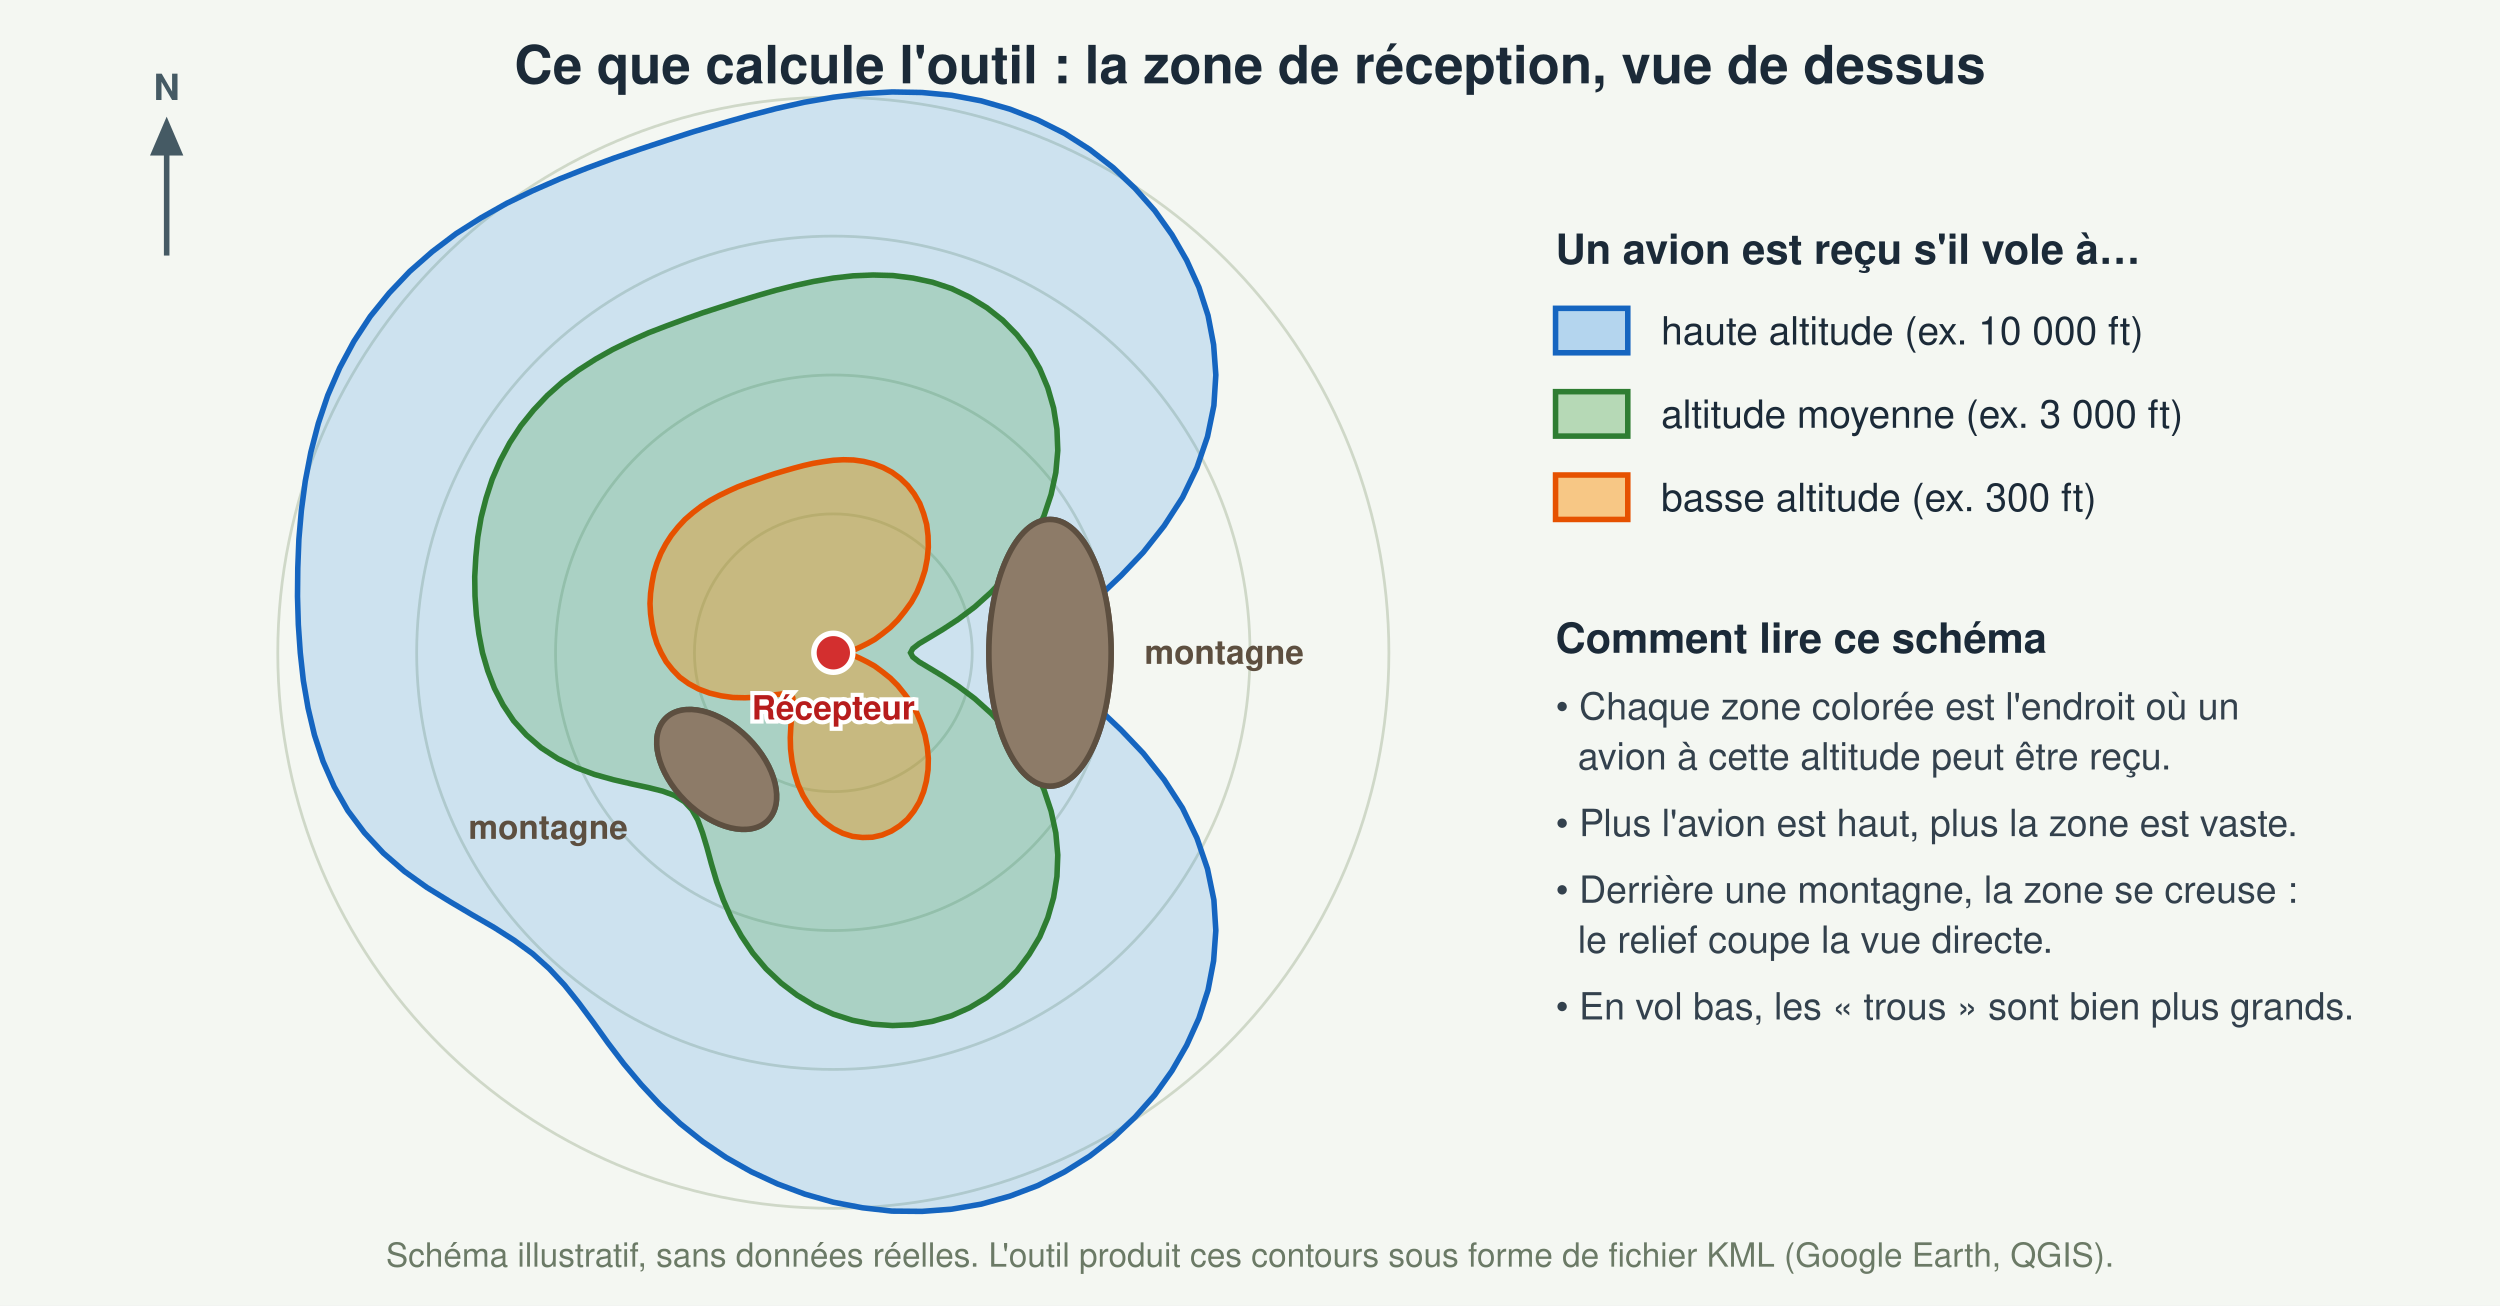
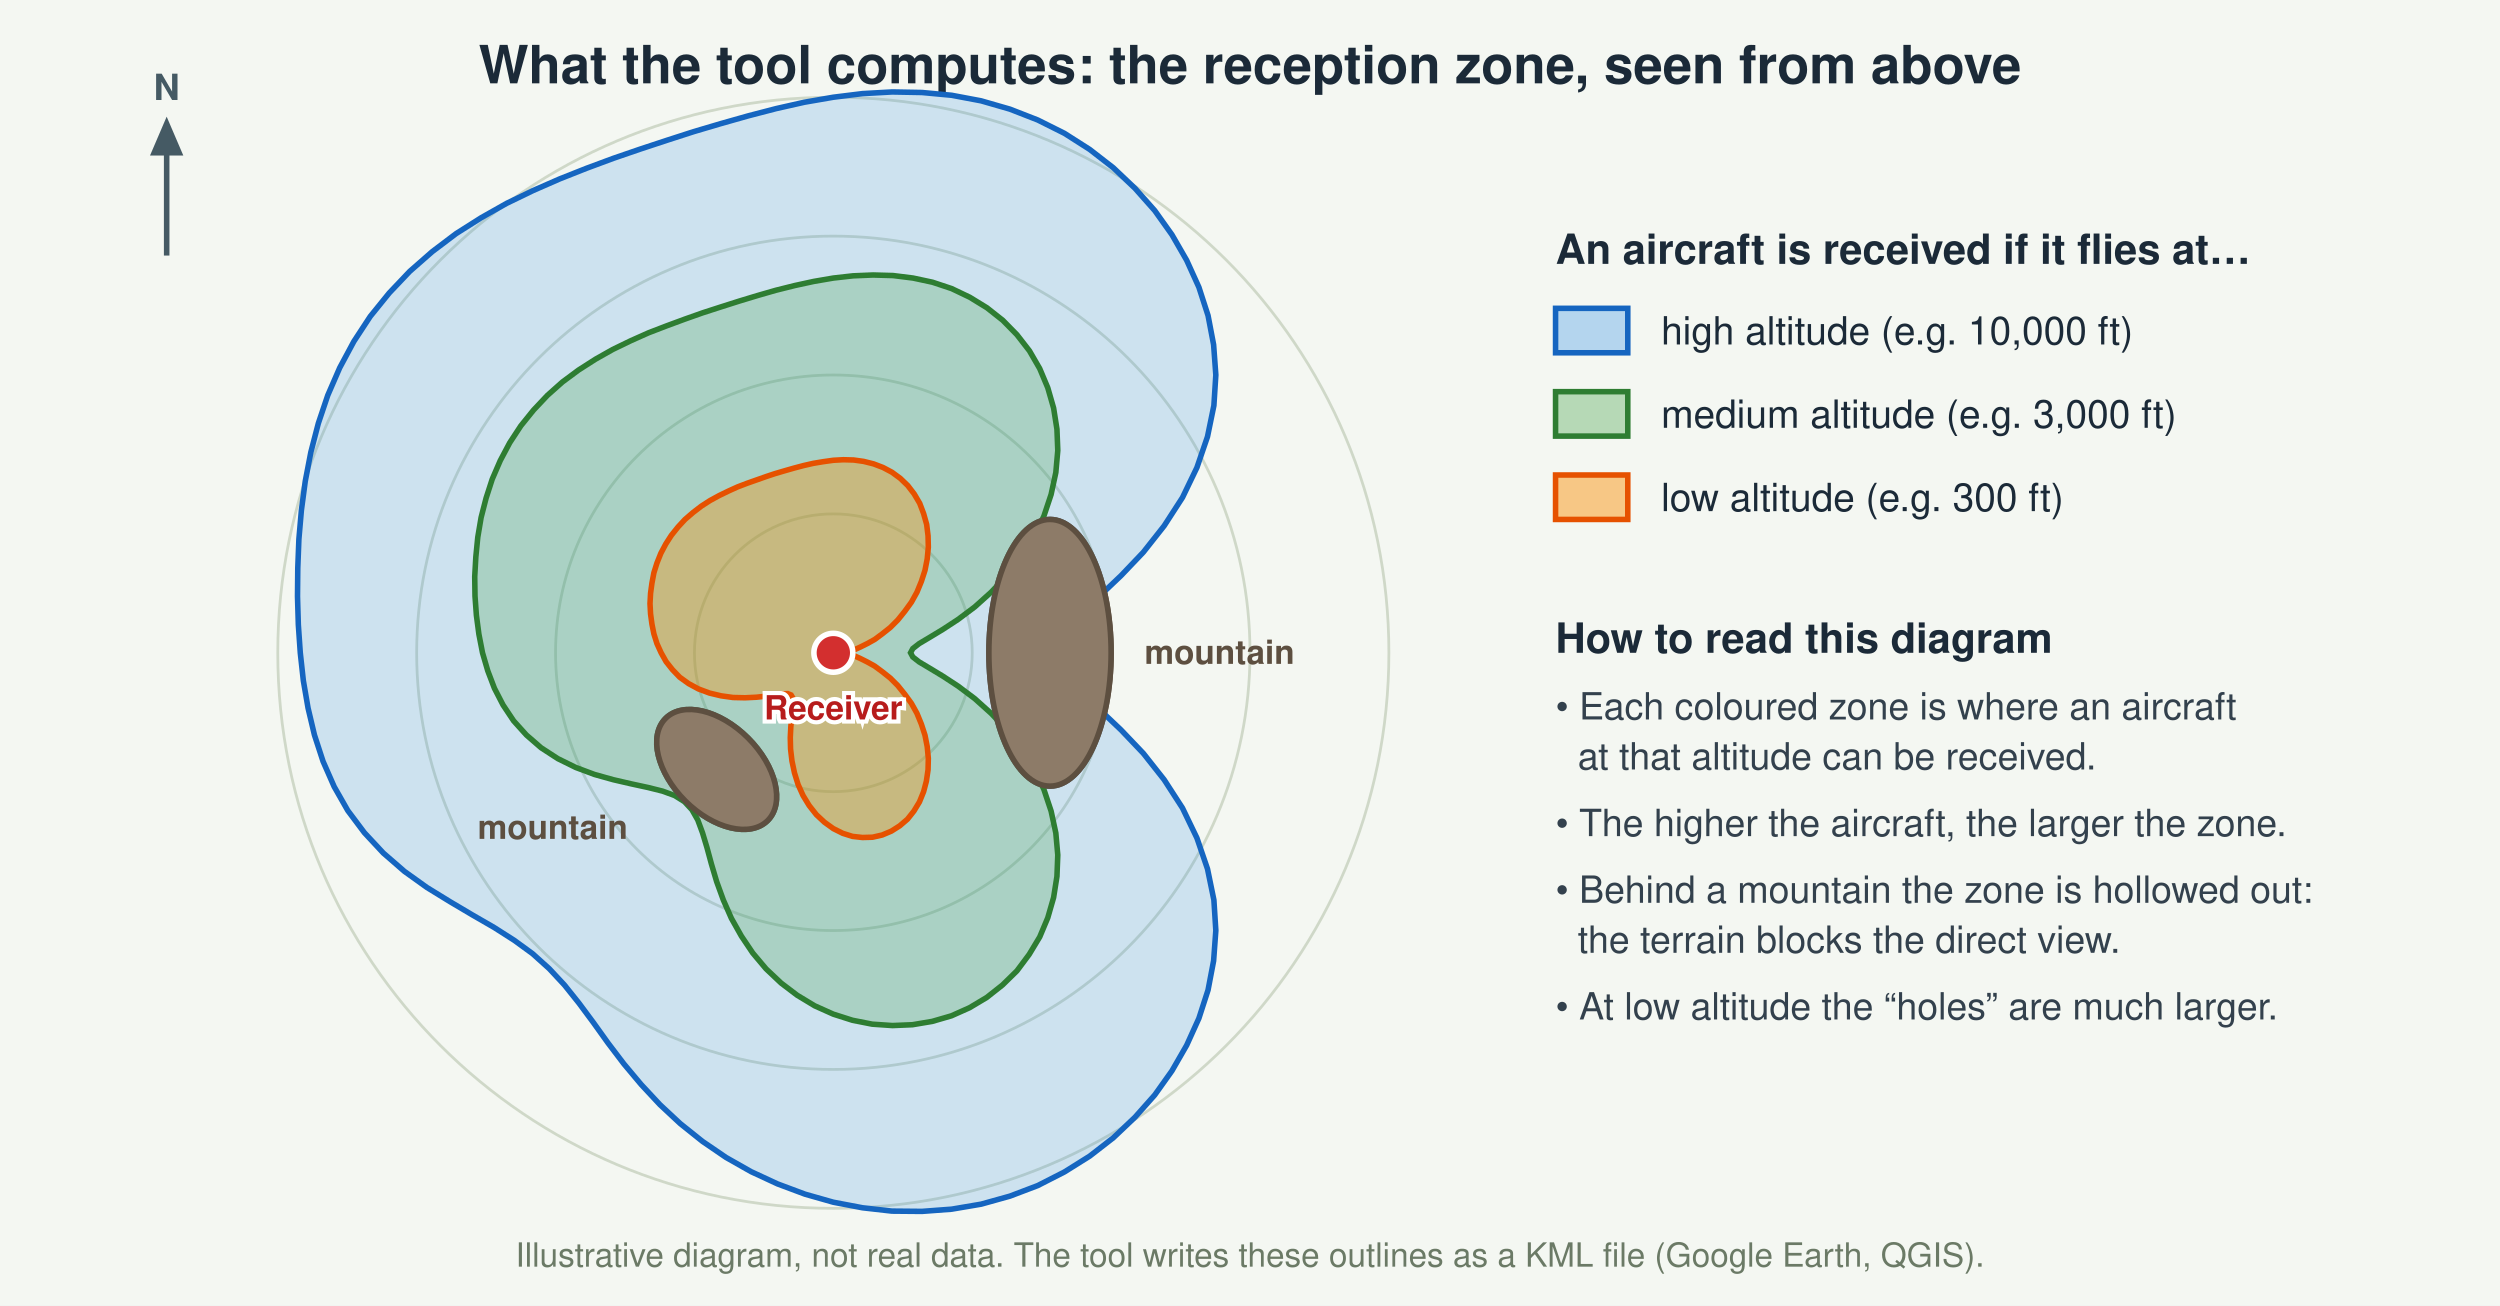
- <svg xmlns="http://www.w3.org/2000/svg" viewBox="0 0 900 470" width="900" height="470" font-family="Helvetica, Arial, sans-serif">
+ <svg xmlns="http://www.w3.org/2000/svg" lang="en" viewBox="0 0 900 470" width="900" height="470" font-family="Helvetica, Arial, sans-serif">
  <rect width="900" height="470" fill="#f4f7f2" />
-   <text x="450.0" y="30" text-anchor="middle" font-size="19" font-weight="bold" fill="#1b2a38">Ce que calcule l'outil : la zone de réception, vue de dessus</text>
+   <text x="450.0" y="30" text-anchor="middle" font-size="19" font-weight="bold" fill="#1b2a38">What the tool computes: the reception zone, seen from above</text>
  <g stroke="#cfd8c8" stroke-width="1" fill="none">
    <circle cx="300" cy="235" r="50" />
    <circle cx="300" cy="235" r="100" />
    <circle cx="300" cy="235" r="150" />
    <circle cx="300" cy="235" r="200" />
  </g>
  <ellipse cx="378" cy="235" rx="22" ry="48" fill="#8d7b68" stroke="#5d4f40" stroke-width="2" />
  <ellipse cx="258" cy="277" rx="16" ry="26" transform="rotate(-45 258 277)" fill="#8d7b68" stroke="#5d4f40" stroke-width="2" />
  <polygon points="300.0,35.0 310.5,33.7 321.2,33.1 331.9,33.3 342.6,34.3 353.2,36.3 363.6,39.3 373.6,43.2 383.2,48.0 392.3,53.8 400.8,60.4 408.6,67.8 415.7,75.8 421.9,84.5 427.2,93.7 431.6,103.4 434.9,113.6 436.9,124.1 437.7,135.0 437.0,146.0 434.7,157.2 430.9,168.3 425.7,179.1 419.1,189.3 411.6,198.8 403.6,207.2 395.7,214.7 388.7,221.0 383.1,226.3 379.5,230.8 378.3,235.0 379.5,239.2 383.1,243.7 388.7,249.0 395.7,255.3 403.6,262.8 411.6,271.2 419.1,280.7 425.7,290.9 430.9,301.7 434.7,312.8 437.0,324.0 437.7,335.0 436.9,345.9 434.9,356.4 431.6,366.6 427.2,376.3 421.9,385.5 415.7,394.2 408.6,402.2 400.8,409.6 392.3,416.2 383.2,421.9 373.6,426.8 363.6,430.6 353.2,433.5 342.6,435.3 331.9,436.1 321.1,436.0 310.5,434.8 300.0,432.8 289.8,429.9 279.9,426.2 270.4,421.8 261.4,416.7 252.9,410.9 244.9,404.5 237.6,397.7 230.8,390.4 224.6,383.0 218.9,375.5 213.6,368.1 208.4,361.1 203.2,354.6 197.7,348.7 191.7,343.3 185.1,338.5 177.9,333.9 170.1,329.4 162.0,324.6 153.7,319.5 145.6,313.7 138.0,307.1 131.2,299.8 125.2,291.8 120.3,283.2 116.3,274.1 113.2,264.6 110.9,254.9 109.2,245.0 108.1,235.0 107.4,224.9 107.1,214.7 107.2,204.5 107.6,194.1 108.5,183.7 109.9,173.2 111.9,162.8 114.6,152.4 118.0,142.3 122.3,132.4 127.4,122.9 133.3,113.9 140.1,105.5 147.5,97.7 155.6,90.6 164.2,84.1 173.2,78.4 182.4,73.2 191.9,68.6 201.5,64.4 211.1,60.6 220.8,57.0 230.4,53.7 240.1,50.5 249.7,47.4 259.5,44.5 269.4,41.7 279.4,39.1 289.6,36.8" fill="#1e88e5" fill-opacity="0.18" stroke="#1565c0" stroke-width="2" />
  <polygon points="300.0,100.1 307.1,99.3 314.3,99.0 321.5,99.2 328.7,100.1 335.7,101.6 342.6,103.9 349.1,107.0 355.3,110.8 361.0,115.3 366.1,120.5 370.6,126.3 374.3,132.7 377.2,139.6 379.3,146.9 380.5,154.5 380.8,162.2 380.1,170.1 378.4,178.0 375.8,185.8 372.2,193.3 367.7,200.5 362.5,207.2 356.8,213.2 350.9,218.5 344.9,223.0 339.4,226.6 334.6,229.5 330.9,231.7 328.6,233.5 327.8,235.0 328.6,236.5 330.9,238.3 334.6,240.5 339.4,243.4 344.9,247.0 350.9,251.5 356.8,256.8 362.5,262.8 367.7,269.5 372.2,276.7 375.8,284.2 378.4,292.0 380.1,299.9 380.8,307.8 380.5,315.5 379.3,323.1 377.2,330.4 374.3,337.3 370.5,343.6 366.1,349.5 360.9,354.6 355.2,359.1 349.0,362.8 342.5,365.7 335.6,367.7 328.5,368.9 321.3,369.2 314.0,368.7 306.9,367.3 300.0,365.1 293.3,362.1 287.0,358.3 281.2,353.9 275.8,348.8 271.0,343.1 266.9,337.0 263.3,330.6 260.4,324.0 258.0,317.4 256.1,311.0 254.5,305.1 252.9,299.8 251.2,295.2 249.1,291.5 246.4,288.6 242.9,286.4 238.5,284.8 233.3,283.5 227.3,282.2 220.8,280.7 214.0,278.8 207.3,276.3 200.8,273.1 194.8,269.2 189.5,264.6 184.9,259.5 181.1,253.8 178.0,247.8 175.6,241.5 173.7,235.0 172.4,228.3 171.5,221.5 171.0,214.6 170.9,207.6 171.3,200.5 172.0,193.4 173.2,186.3 175.0,179.3 177.2,172.5 180.1,165.8 183.5,159.4 187.5,153.3 192.1,147.6 197.1,142.3 202.5,137.5 208.3,133.2 214.4,129.3 220.6,125.8 227.0,122.7 233.5,119.8 240.0,117.3 246.5,114.9 253.0,112.6 259.5,110.5 266.1,108.4 272.7,106.4 279.3,104.5 286.1,102.8 293.0,101.3" fill="#43a047" fill-opacity="0.25" stroke="#2e7d32" stroke-width="2" />
  <polygon points="300.0,165.7 303.6,165.5 307.3,165.6 310.9,166.1 314.5,167.0 317.9,168.3 321.1,170.0 324.1,172.2 326.8,174.8 329.1,177.8 331.1,181.2 332.5,184.9 333.6,188.8 334.1,192.9 334.2,197.0 333.8,201.2 333.0,205.3 331.7,209.3 330.1,213.2 328.1,216.8 325.7,220.1 323.2,223.2 320.5,225.9 317.6,228.2 314.9,230.2 312.2,231.7 309.8,232.9 307.8,233.8 306.3,234.3 305.4,234.7 305.0,235.0 305.4,235.3 306.3,235.7 307.8,236.2 309.8,237.1 312.2,238.3 314.9,239.8 317.6,241.8 320.5,244.1 323.2,246.8 325.7,249.9 328.1,253.2 330.1,256.8 331.7,260.7 333.0,264.7 333.8,268.8 334.2,273.0 334.1,277.1 333.5,281.2 332.5,285.0 331.0,288.7 329.0,292.0 326.7,294.9 323.9,297.3 320.9,299.2 317.6,300.6 314.1,301.4 310.5,301.5 306.9,301.1 303.4,300.0 300.0,298.3 296.8,296.0 293.9,293.3 291.3,290.0 289.1,286.4 287.3,282.4 286.0,278.2 285.1,273.9 284.6,269.6 284.5,265.5 284.7,261.6 285.0,258.1 285.3,255.2 285.5,252.8 285.4,251.2 284.8,250.2 283.6,249.7 281.8,249.8 279.2,250.1 276.0,250.6 272.3,251.0 268.2,251.2 263.9,251.1 259.6,250.5 255.4,249.5 251.4,248.0 247.9,246.1 244.7,243.8 242.1,241.1 239.8,238.2 238.0,235.0 236.5,231.7 235.4,228.2 234.7,224.7 234.2,221.0 234.0,217.3 234.2,213.6 234.7,209.9 235.4,206.2 236.5,202.7 237.9,199.2 239.7,195.8 241.7,192.7 244.1,189.7 246.6,187.0 249.5,184.5 252.5,182.2 255.6,180.2 258.9,178.4 262.2,176.8 265.5,175.3 268.9,174.0 272.3,172.8 275.7,171.6 279.0,170.5 282.4,169.5 285.9,168.5 289.3,167.6 292.8,166.8 296.4,166.2" fill="#fb8c00" fill-opacity="0.35" stroke="#e65100" stroke-width="2" />
  <ellipse cx="378" cy="235" rx="22" ry="48" fill="#8d7b68" stroke="#5d4f40" stroke-width="2" />
  <ellipse cx="258" cy="277" rx="16" ry="26" transform="rotate(-45 258 277)" fill="#8d7b68" stroke="#5d4f40" stroke-width="2" />
-   <text x="412" y="239" font-size="12" font-weight="bold" fill="#5d4f40">montagne</text>
-   <text x="226" y="302" text-anchor="end" font-size="12" font-weight="bold" fill="#5d4f40">montagne</text>
+   <text x="412" y="239" font-size="12" font-weight="bold" fill="#5d4f40">mountain</text>
+   <text x="226" y="302" text-anchor="end" font-size="12" font-weight="bold" fill="#5d4f40">mountain</text>
  <circle cx="300" cy="235" r="7" fill="#d32f2f" stroke="#fff" stroke-width="2" />
-   <text x="300" y="259" text-anchor="middle" font-size="12" font-weight="bold" fill="#b71c1c" stroke="#fff" stroke-width="3" paint-order="stroke">Récepteur</text>
+   <text x="300" y="259" text-anchor="middle" font-size="12" font-weight="bold" fill="#b71c1c" stroke="#fff" stroke-width="3" paint-order="stroke">Receiver</text>
  <g transform="translate(60,70)">
    <line x1="0" y1="22" x2="0" y2="-22" stroke="#455a64" stroke-width="2" />
    <polygon points="0,-28 -6,-14 6,-14" fill="#455a64" />
    <text x="0" y="-34" text-anchor="middle" font-size="13" font-weight="bold" fill="#455a64">N</text>
  </g>
  <g transform="translate(560,95)">
-     <text x="0" y="0" font-size="15" font-weight="bold" fill="#1b2a38">Un avion est reçu s'il vole à…</text>
+     <text x="0" y="0" font-size="15" font-weight="bold" fill="#1b2a38">An aircraft is received if it flies at…</text>
    <rect x="0" y="16" width="26" height="16" fill="#1e88e5" fill-opacity="0.3" stroke="#1565c0" stroke-width="2" />
-     <text x="38" y="29" font-size="14" fill="#1b2a38">haute altitude (ex. 10 000 ft)</text>
+     <text x="38" y="29" font-size="14" fill="#1b2a38">high altitude (e.g. 10,000 ft)</text>
    <rect x="0" y="46" width="26" height="16" fill="#43a047" fill-opacity="0.35" stroke="#2e7d32" stroke-width="2" />
-     <text x="38" y="59" font-size="14" fill="#1b2a38">altitude moyenne (ex. 3 000 ft)</text>
+     <text x="38" y="59" font-size="14" fill="#1b2a38">medium altitude (e.g. 3,000 ft)</text>
    <rect x="0" y="76" width="26" height="16" fill="#fb8c00" fill-opacity="0.45" stroke="#e65100" stroke-width="2" />
-     <text x="38" y="89" font-size="14" fill="#1b2a38">basse altitude (ex. 300 ft)</text>
+     <text x="38" y="89" font-size="14" fill="#1b2a38">low altitude (e.g. 300 ft)</text>
  </g>
  <g transform="translate(560,235)" font-size="13.5" fill="#33414d">
-     <text x="0" y="0" font-weight="bold" font-size="15" fill="#1b2a38">Comment lire ce schéma</text>
-     <text x="0" y="24">• Chaque zone colorée est l'endroit où un</text>
-     <text x="8" y="42">avion à cette altitude peut être reçu.</text>
-     <text x="0" y="66">• Plus l'avion est haut, plus la zone est vaste.</text>
-     <text x="0" y="90">• Derrière une montagne, la zone se creuse :</text>
-     <text x="8" y="108">le relief coupe la vue directe.</text>
-     <text x="0" y="132">• En vol bas, les « trous » sont bien plus grands.</text>
+     <text x="0" y="0" font-weight="bold" font-size="15" fill="#1b2a38">How to read this diagram</text>
+     <text x="0" y="24">• Each coloured zone is where an aircraft</text>
+     <text x="8" y="42">at that altitude can be received.</text>
+     <text x="0" y="66">• The higher the aircraft, the larger the zone.</text>
+     <text x="0" y="90">• Behind a mountain the zone is hollowed out:</text>
+     <text x="8" y="108">the terrain blocks the direct view.</text>
+     <text x="0" y="132">• At low altitude the “holes” are much larger.</text>
  </g>
-   <text x="450.0" y="456" text-anchor="middle" font-size="12" fill="#6b7a66">Schéma illustratif, sans données réelles. L'outil produit ces contours sous forme de fichier KML (Google Earth, QGIS).</text>
+   <text x="450.0" y="456" text-anchor="middle" font-size="12" fill="#6b7a66">Illustrative diagram, not real data. The tool writes these outlines as a KML file (Google Earth, QGIS).</text>
</svg>
